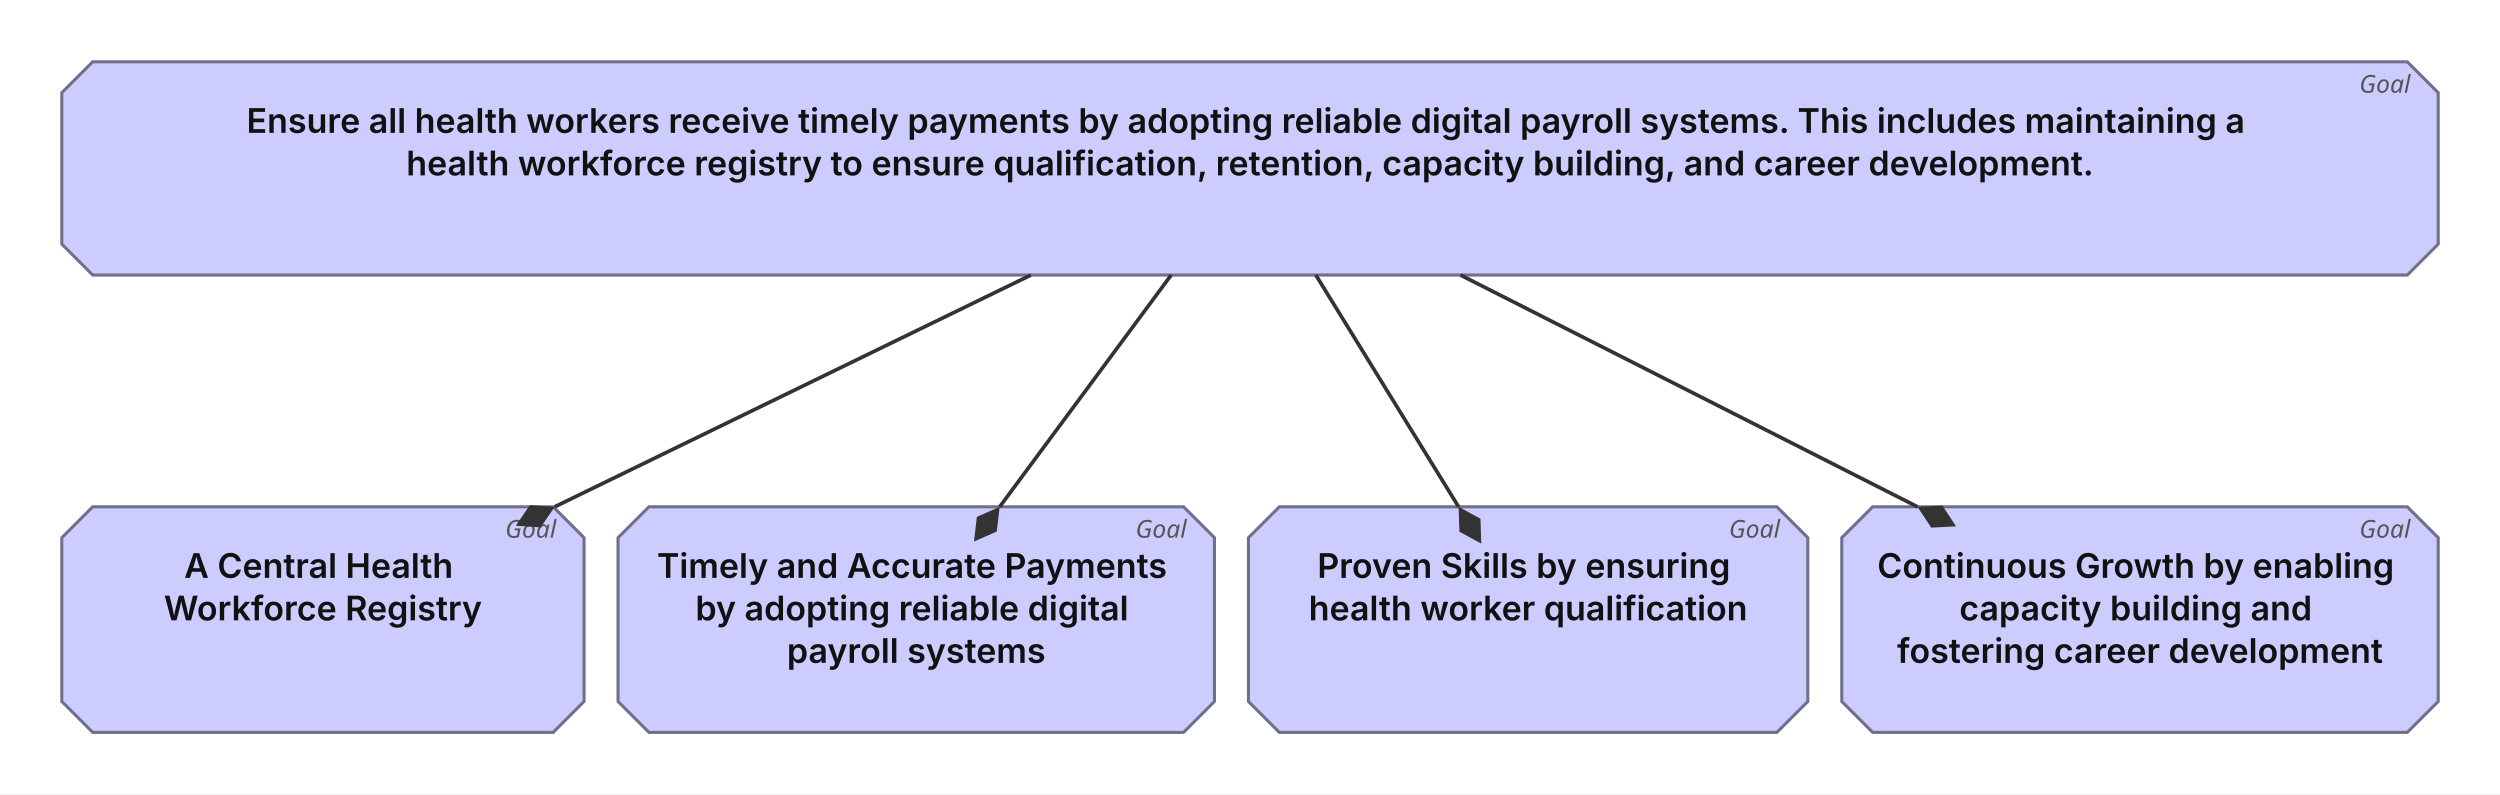
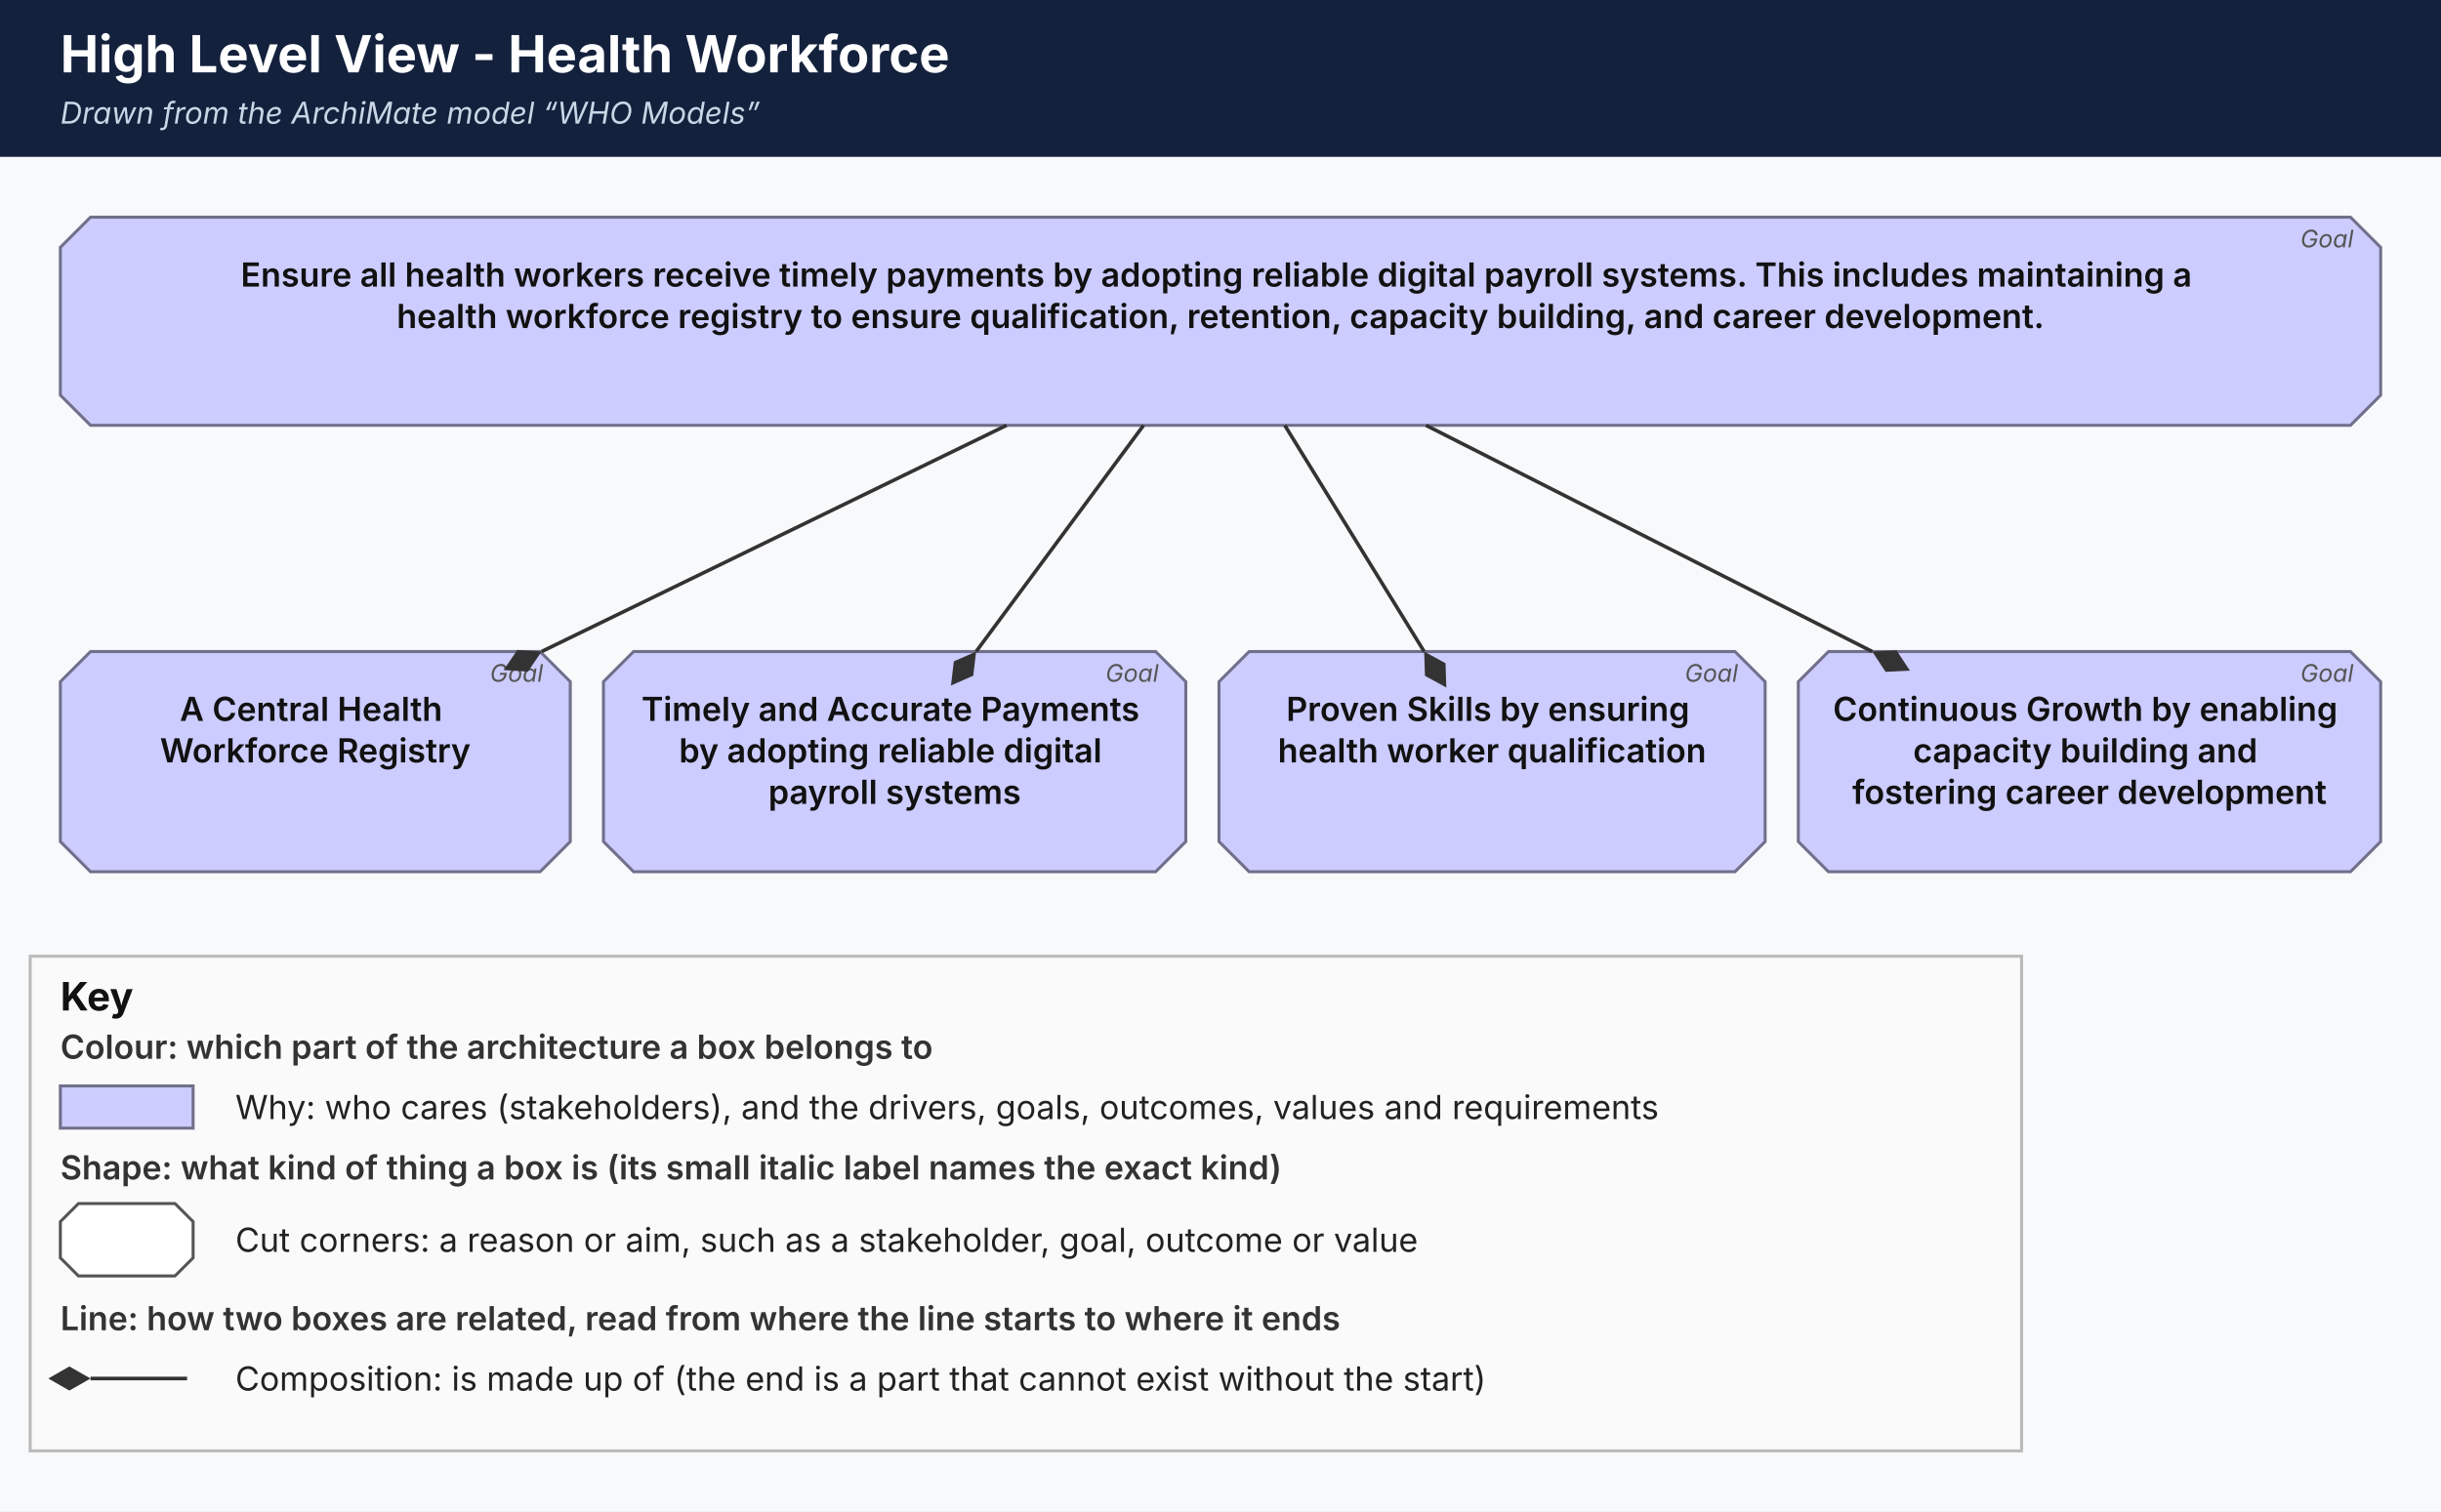
- <svg xmlns="http://www.w3.org/2000/svg" viewBox="232 28 809 257" width="809" height="257" role="img" aria-labelledby="av-title">
+ <svg xmlns="http://www.w3.org/2000/svg" viewBox="232 -24 809 501" width="809" height="501" role="img" aria-labelledby="av-title">
  <style>
- .av-name{font:600 11px system-ui,-apple-system,"Segoe UI",sans-serif;fill:#111}
- .av-type{font:italic 8px system-ui,sans-serif;fill:#555}
- .av-group{font:600 11px system-ui,sans-serif;fill:#333}
- .av-note{font:10px system-ui,sans-serif;fill:#222}
- .av-rel{font:9px system-ui,sans-serif;fill:#333;paint-order:stroke;stroke:#fff;stroke-width:3px}
+ .av-name{font:600 11px Inter, "Segoe UI", system-ui, -apple-system, Helvetica, Arial, sans-serif;fill:#111}
+ .av-type{font:italic 8px Inter, "Segoe UI", system-ui, -apple-system, Helvetica, Arial, sans-serif;fill:#555}
+ .av-group{font:600 11px Inter, "Segoe UI", system-ui, -apple-system, Helvetica, Arial, sans-serif;fill:#333}
+ .av-note{font:10px Inter, "Segoe UI", system-ui, -apple-system, Helvetica, Arial, sans-serif;fill:#222}
+ .av-key{font:11px Inter, "Segoe UI", system-ui, -apple-system, Helvetica, Arial, sans-serif;fill:#222}
+ .av-keyh{font:600 11px Inter, "Segoe UI", system-ui, -apple-system, Helvetica, Arial, sans-serif;fill:#333}
+ .av-keyt{font:700 13px Inter, "Segoe UI", system-ui, -apple-system, Helvetica, Arial, sans-serif;fill:#111}
+ .av-rel{font:9px Inter, "Segoe UI", system-ui, -apple-system, Helvetica, Arial, sans-serif;fill:#333;paint-order:stroke;stroke:#fff;stroke-width:3px}
a:hover rect,a:hover polygon,a:focus rect,a:focus polygon{stroke:#06c;stroke-width:2.5}
</style>
  <defs>
    <marker id="arrow-open" viewBox="0 0 12 12" refX="11" refY="6" markerWidth="11" markerHeight="11" orient="auto-start-reverse" markerUnits="userSpaceOnUse">
      <path d="M1 1 L11 6 L1 11" fill="none" stroke="#333" stroke-width="1.3" />
    </marker>
    <marker id="arrow-filled" viewBox="0 0 12 12" refX="11" refY="6" markerWidth="11" markerHeight="11" orient="auto-start-reverse" markerUnits="userSpaceOnUse">
      <path d="M1 1 L11 6 L1 11 Z" fill="#333" />
    </marker>
    <marker id="arrow-small" viewBox="0 0 10 10" refX="9" refY="5" markerWidth="8" markerHeight="8" orient="auto-start-reverse" markerUnits="userSpaceOnUse">
      <path d="M1 1 L9 5 L1 9" fill="none" stroke="#333" stroke-width="1.2" />
    </marker>
    <marker id="triangle-hollow" viewBox="0 0 14 14" refX="13" refY="7" markerWidth="13" markerHeight="13" orient="auto-start-reverse" markerUnits="userSpaceOnUse">
      <path d="M1 1 L13 7 L1 13 Z" fill="#fff" stroke="#333" stroke-width="1.2" />
    </marker>
    <marker id="diamond-filled" viewBox="0 0 16 10" refX="1" refY="5" markerWidth="16" markerHeight="10" orient="auto-start-reverse" markerUnits="userSpaceOnUse">
      <path d="M1 5 L8 1 L15 5 L8 9 Z" fill="#333" />
    </marker>
    <marker id="diamond-hollow" viewBox="0 0 16 10" refX="1" refY="5" markerWidth="16" markerHeight="10" orient="auto-start-reverse" markerUnits="userSpaceOnUse">
      <path d="M1 5 L8 1 L15 5 L8 9 Z" fill="#fff" stroke="#333" stroke-width="1.2" />
    </marker>
    <marker id="dot" viewBox="0 0 8 8" refX="4" refY="4" markerWidth="7" markerHeight="7" orient="auto" markerUnits="userSpaceOnUse">
      <circle cx="4" cy="4" r="3.2" fill="#333" />
    </marker>
    <pattern id="missing" width="8" height="8" patternUnits="userSpaceOnUse" patternTransform="rotate(45)">
      <rect width="8" height="8" fill="#fff" />
      <line x1="0" y1="0" x2="0" y2="8" stroke="#d33" stroke-width="2" />
    </pattern>
  </defs>
-   <rect x="232" y="28" width="809" height="257" fill="#fff" />
-   <a href="../../../en/dpi-h-ra/archimate/0.2.0-draft.3/elements/id-ef25b58ee4e047c2a4b2723c653a32d7/" target="_top">
+   <rect x="232" y="-24" width="809" height="501" fill="#f8f9fb" />
+   <rect x="232" y="-24" width="809" height="52" fill="#14213d" />
+   <text x="252" y="0" style="font:700 17px Inter, &quot;Segoe UI&quot;, system-ui, -apple-system, Helvetica, Arial, sans-serif;fill:#fff">High Level View - Health Workforce</text>
+   <text x="252" y="17" style="font:italic 10px Inter, &quot;Segoe UI&quot;, system-ui, -apple-system, Helvetica, Arial, sans-serif;fill:#c9d6e6">Drawn from the ArchiMate model “WHO Models”</text>
+   <a href="../../../en/dpi-h-ra/archimate/0.2.0-draft.3/elements/a-central-health-workforce-registry/" target="_top">
    <polygon points="262,192 411,192 421,202 421,255 411,265 262,265 252,255 252,202" fill="#ccccff" stroke="#70708c" stroke-width="1" />
    <text class="av-type" x="412" y="202" text-anchor="end">Goal</text>
    <text class="av-name" x="336.5" y="215" text-anchor="middle">
      <tspan x="336.5" dy="0">A Central Health</tspan>
      <tspan x="336.5" dy="13.75">Workforce Registry</tspan>
    </text>
  </a>
-   <a href="../../../en/dpi-h-ra/archimate/0.2.0-draft.3/elements/id-2507dbae912543df9be0f427dd00e60d/" target="_top">
+   <a href="../../../en/dpi-h-ra/archimate/0.2.0-draft.3/elements/timely-and-accurate-payments-by-adopting-reliable-digital-2507/" target="_top">
    <polygon points="442,192 615,192 625,202 625,255 615,265 442,265 432,255 432,202" fill="#ccccff" stroke="#70708c" stroke-width="1" />
    <text class="av-type" x="616" y="202" text-anchor="end">Goal</text>
    <text class="av-name" x="528.5" y="215" text-anchor="middle">
      <tspan x="528.5" dy="0">Timely and Accurate Payments</tspan>
      <tspan x="528.5" dy="13.75">by adopting reliable digital</tspan>
      <tspan x="528.5" dy="13.75">payroll systems</tspan>
    </text>
  </a>
-   <a href="../../../en/dpi-h-ra/archimate/0.2.0-draft.3/elements/id-e0d8f8337bdc479c947bd4c34cc14e9d/" target="_top">
+   <a href="../../../en/dpi-h-ra/archimate/0.2.0-draft.3/elements/proven-skills-by-ensuring-health-worker-qualification/" target="_top">
    <polygon points="646,192 807,192 817,202 817,255 807,265 646,265 636,255 636,202" fill="#ccccff" stroke="#70708c" stroke-width="1" />
    <text class="av-type" x="808" y="202" text-anchor="end">Goal</text>
    <text class="av-name" x="726.5" y="215" text-anchor="middle">
      <tspan x="726.5" dy="0">Proven Skills by ensuring</tspan>
      <tspan x="726.5" dy="13.75">health worker qualification</tspan>
    </text>
  </a>
-   <a href="../../../en/dpi-h-ra/archimate/0.2.0-draft.3/elements/id-dc0bc2a2f4174df28e44a08870ab964f/" target="_top">
+   <a href="../../../en/dpi-h-ra/archimate/0.2.0-draft.3/elements/continuous-growth-by-enabling-capacity-building-and-dc0b/" target="_top">
    <polygon points="838,192 1011,192 1021,202 1021,255 1011,265 838,265 828,255 828,202" fill="#ccccff" stroke="#70708c" stroke-width="1" />
    <text class="av-type" x="1012" y="202" text-anchor="end">Goal</text>
    <text class="av-name" x="924.5" y="215" text-anchor="middle">
      <tspan x="924.5" dy="0">Continuous Growth by enabling</tspan>
      <tspan x="924.5" dy="13.75">capacity building and</tspan>
      <tspan x="924.5" dy="13.75">fostering career development</tspan>
    </text>
  </a>
-   <a href="../../../en/dpi-h-ra/archimate/0.2.0-draft.3/elements/id-e366fb26b2f545ef8492185823f9c270/" target="_top">
+   <a href="../../../en/dpi-h-ra/archimate/0.2.0-draft.3/elements/ensure-all-health-workers-receive-timely-payments-by-e366/" target="_top">
    <polygon points="262,48 1011,48 1021,58 1021,107 1011,117 262,117 252,107 252,58" fill="#ccccff" stroke="#70708c" stroke-width="1" />
    <text class="av-type" x="1012" y="58" text-anchor="end">Goal</text>
    <text class="av-name" x="636.5" y="71" text-anchor="middle">
      <tspan x="636.5" dy="0">Ensure all health workers receive timely payments by adopting reliable digital payroll systems. This includes maintaining a</tspan>
      <tspan x="636.5" dy="13.75">health workforce registry to ensure qualification, retention, capacity building, and career development.</tspan>
    </text>
  </a>
  <a href="../../../en/dpi-h-ra/archimate/0.2.0-draft.3/relationships/id-dbba41e786dd4954a81bc460afbd57dd/" target="_top">
    <path d="M411.5 192 L565.6 117" fill="none" stroke="#333" stroke-width="1.2" marker-start="url(#diamond-filled)" />
    <path d="M411.5 192 L565.6 117" fill="none" stroke="transparent" stroke-width="8" />
  </a>
  <a href="../../../en/dpi-h-ra/archimate/0.2.0-draft.3/relationships/id-6f4acf4a34f746faaaa2b9e95213eda6/" target="_top">
    <path d="M555.5 192 L611 117" fill="none" stroke="#333" stroke-width="1.2" marker-start="url(#diamond-filled)" />
    <path d="M555.5 192 L611 117" fill="none" stroke="transparent" stroke-width="8" />
  </a>
  <a href="../../../en/dpi-h-ra/archimate/0.2.0-draft.3/relationships/id-62e58eac4ae44c8fa9184ecc5c3579e9/" target="_top">
    <path d="M704 192 L657.8 117" fill="none" stroke="#333" stroke-width="1.2" marker-start="url(#diamond-filled)" />
    <path d="M704 192 L657.8 117" fill="none" stroke="transparent" stroke-width="8" />
  </a>
  <a href="../../../en/dpi-h-ra/archimate/0.2.0-draft.3/relationships/id-577bb4d6b2154485bf6f37b9bf53db05/" target="_top">
    <path d="M852.5 192 L704.6 117" fill="none" stroke="#333" stroke-width="1.2" marker-start="url(#diamond-filled)" />
    <path d="M852.5 192 L704.6 117" fill="none" stroke="transparent" stroke-width="8" />
  </a>
+   <g class="av-legend">
+     <rect x="242" y="293" width="660" height="164" fill="#fafafa" stroke="#bbb" />
+     <text class="av-keyt" x="252" y="311">Key</text>
+     <text class="av-keyh" x="252" y="327">Colour: which part of the architecture a box belongs to</text>
+     <rect x="252" y="336" width="44" height="14" fill="#ccccff" stroke="#70708c" />
+     <text class="av-key" x="310" y="347">Why: who cares (stakeholders), and the drivers, goals, outcomes, values and requirements</text>
+     <text class="av-keyh" x="252" y="367">Shape: what kind of thing a box is (its small italic label names the exact kind)</text>
+     <polygon points="258,375 290,375 296,381 296,393 290,399 258,399 252,393 252,381" fill="#fff" stroke="#555" />
+     <text class="av-key" x="310" y="391">Cut corners: a reason or aim, such as a stakeholder, goal, outcome or value</text>
+     <text class="av-keyh" x="252" y="417">Line: how two boxes are related, read from where the line starts to where it ends</text>
+     <path d="M262 433 L294 433" fill="none" stroke="#333" stroke-width="1.2" marker-start="url(#diamond-filled)" />
+     <text class="av-key" x="310" y="437">Composition: is made up of (the end is a part that cannot exist without the start)</text>
+   </g>
</svg>
